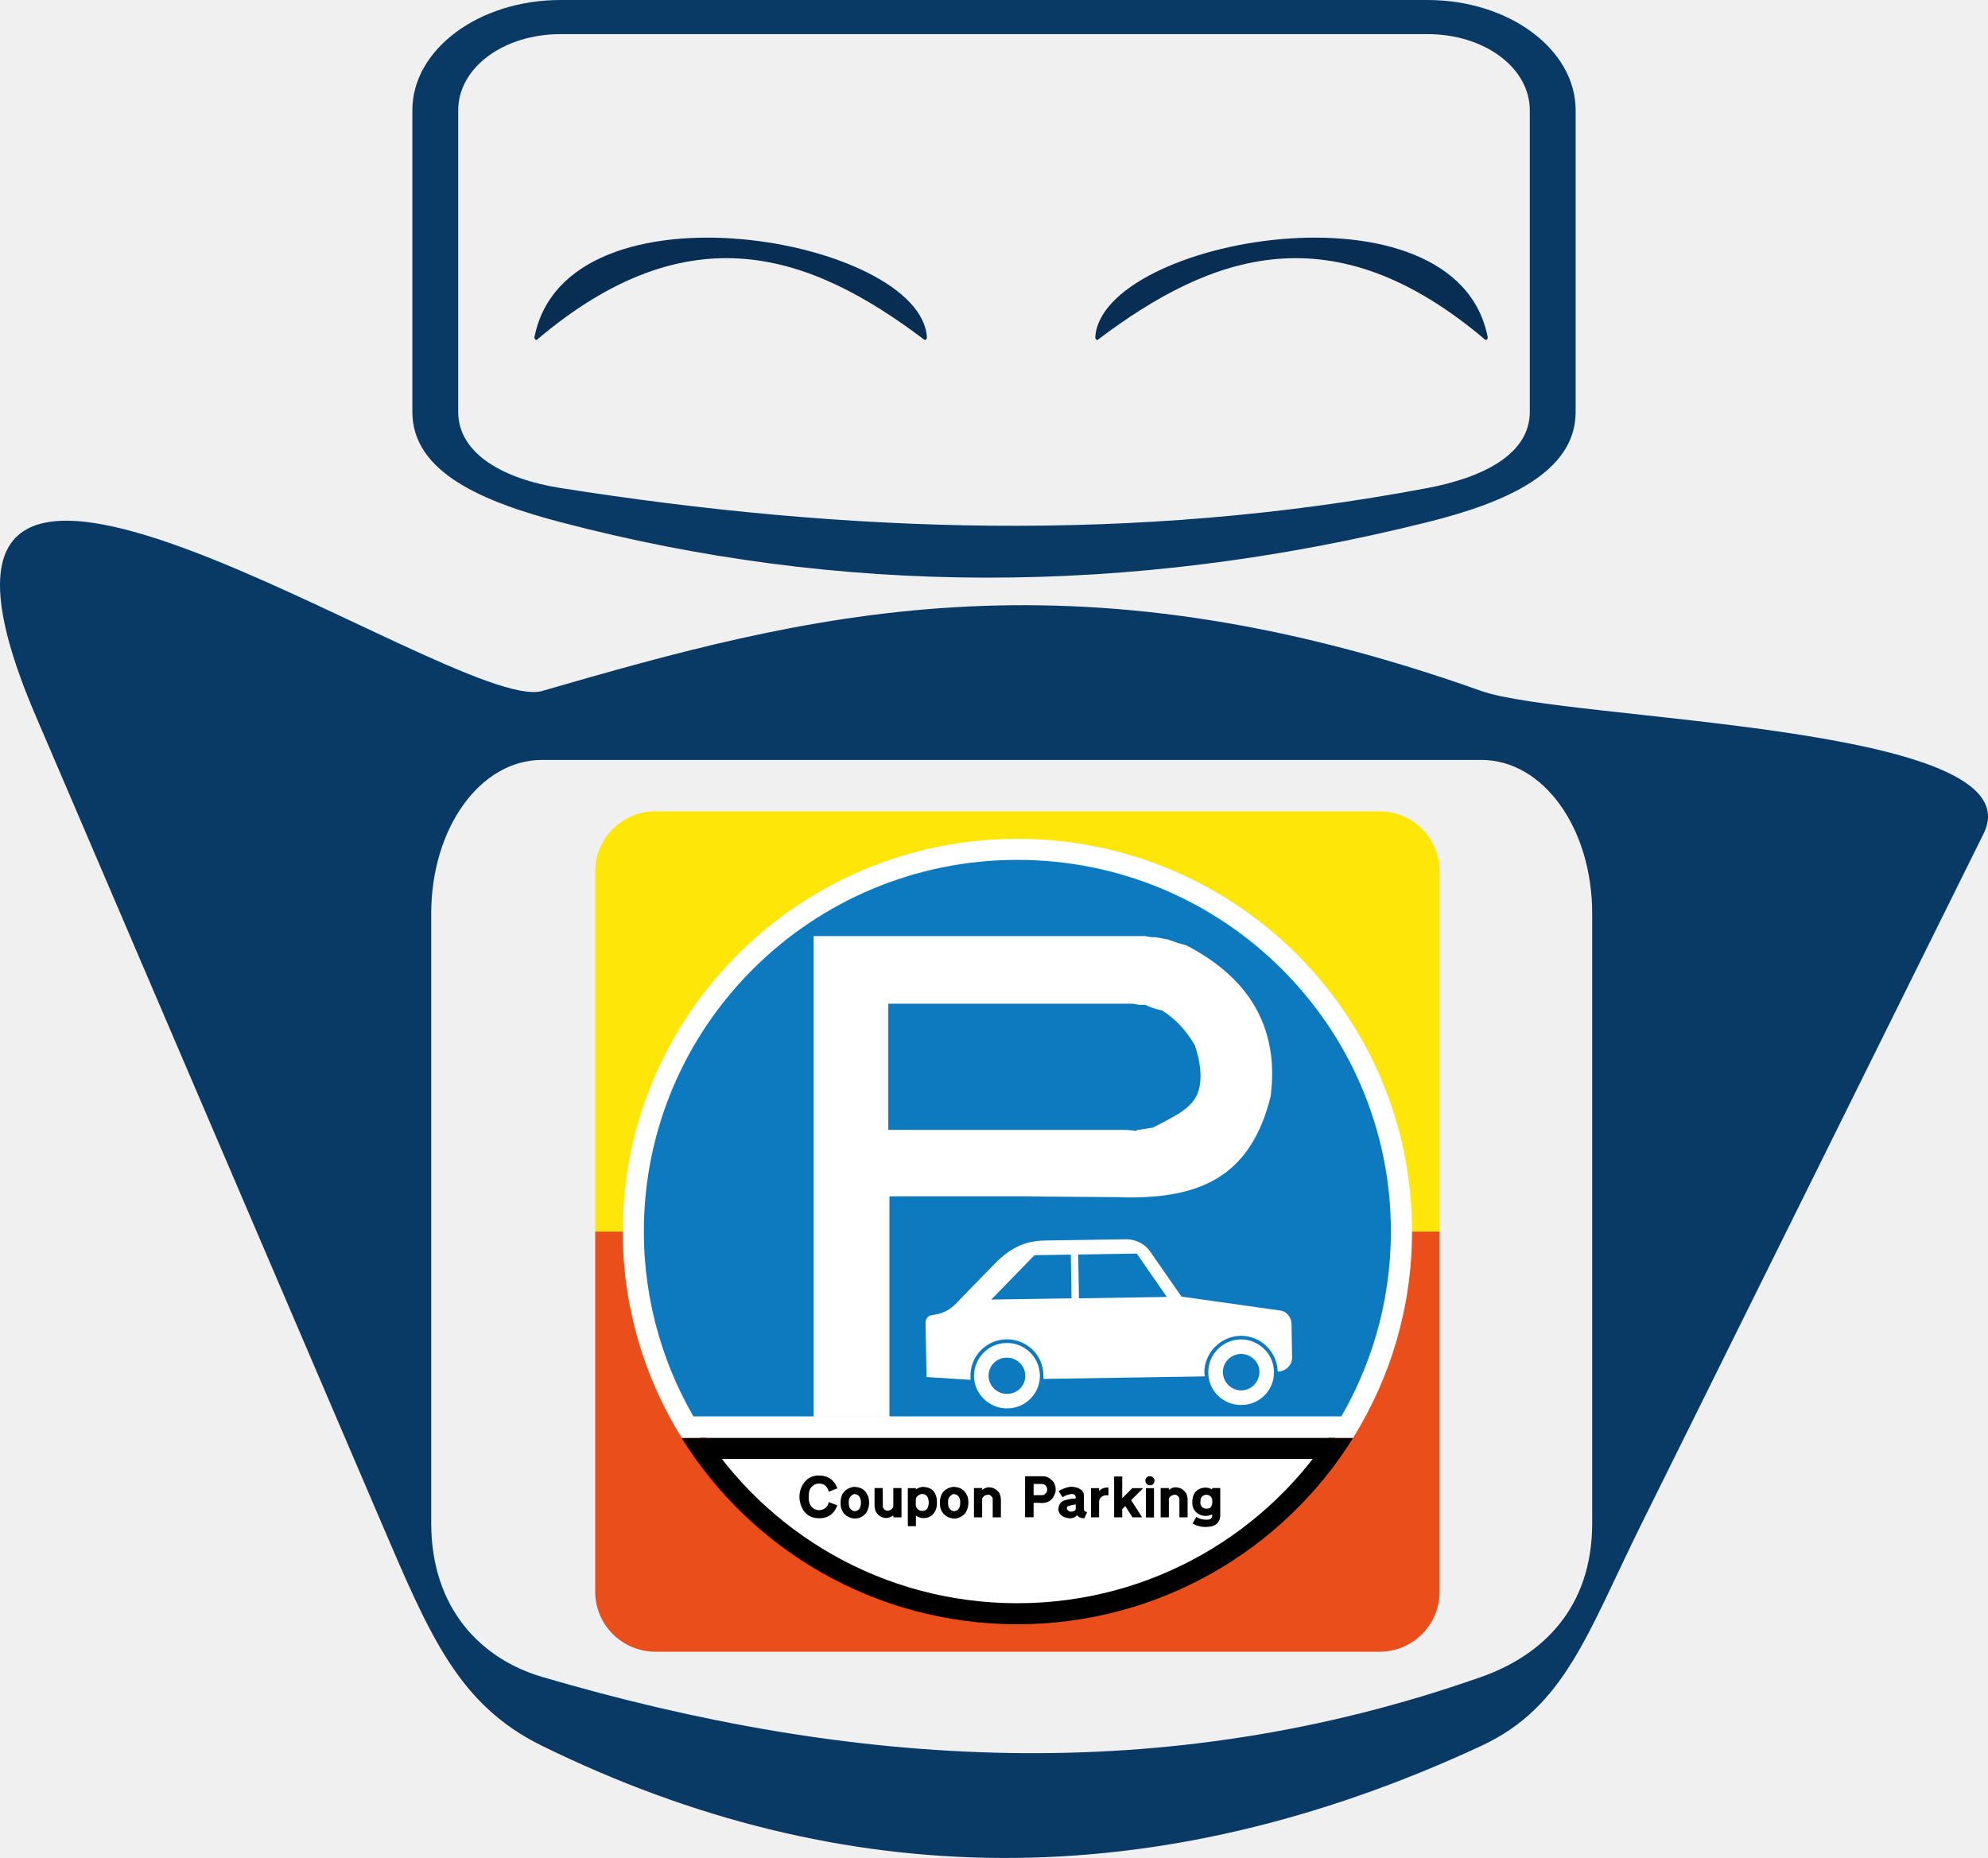
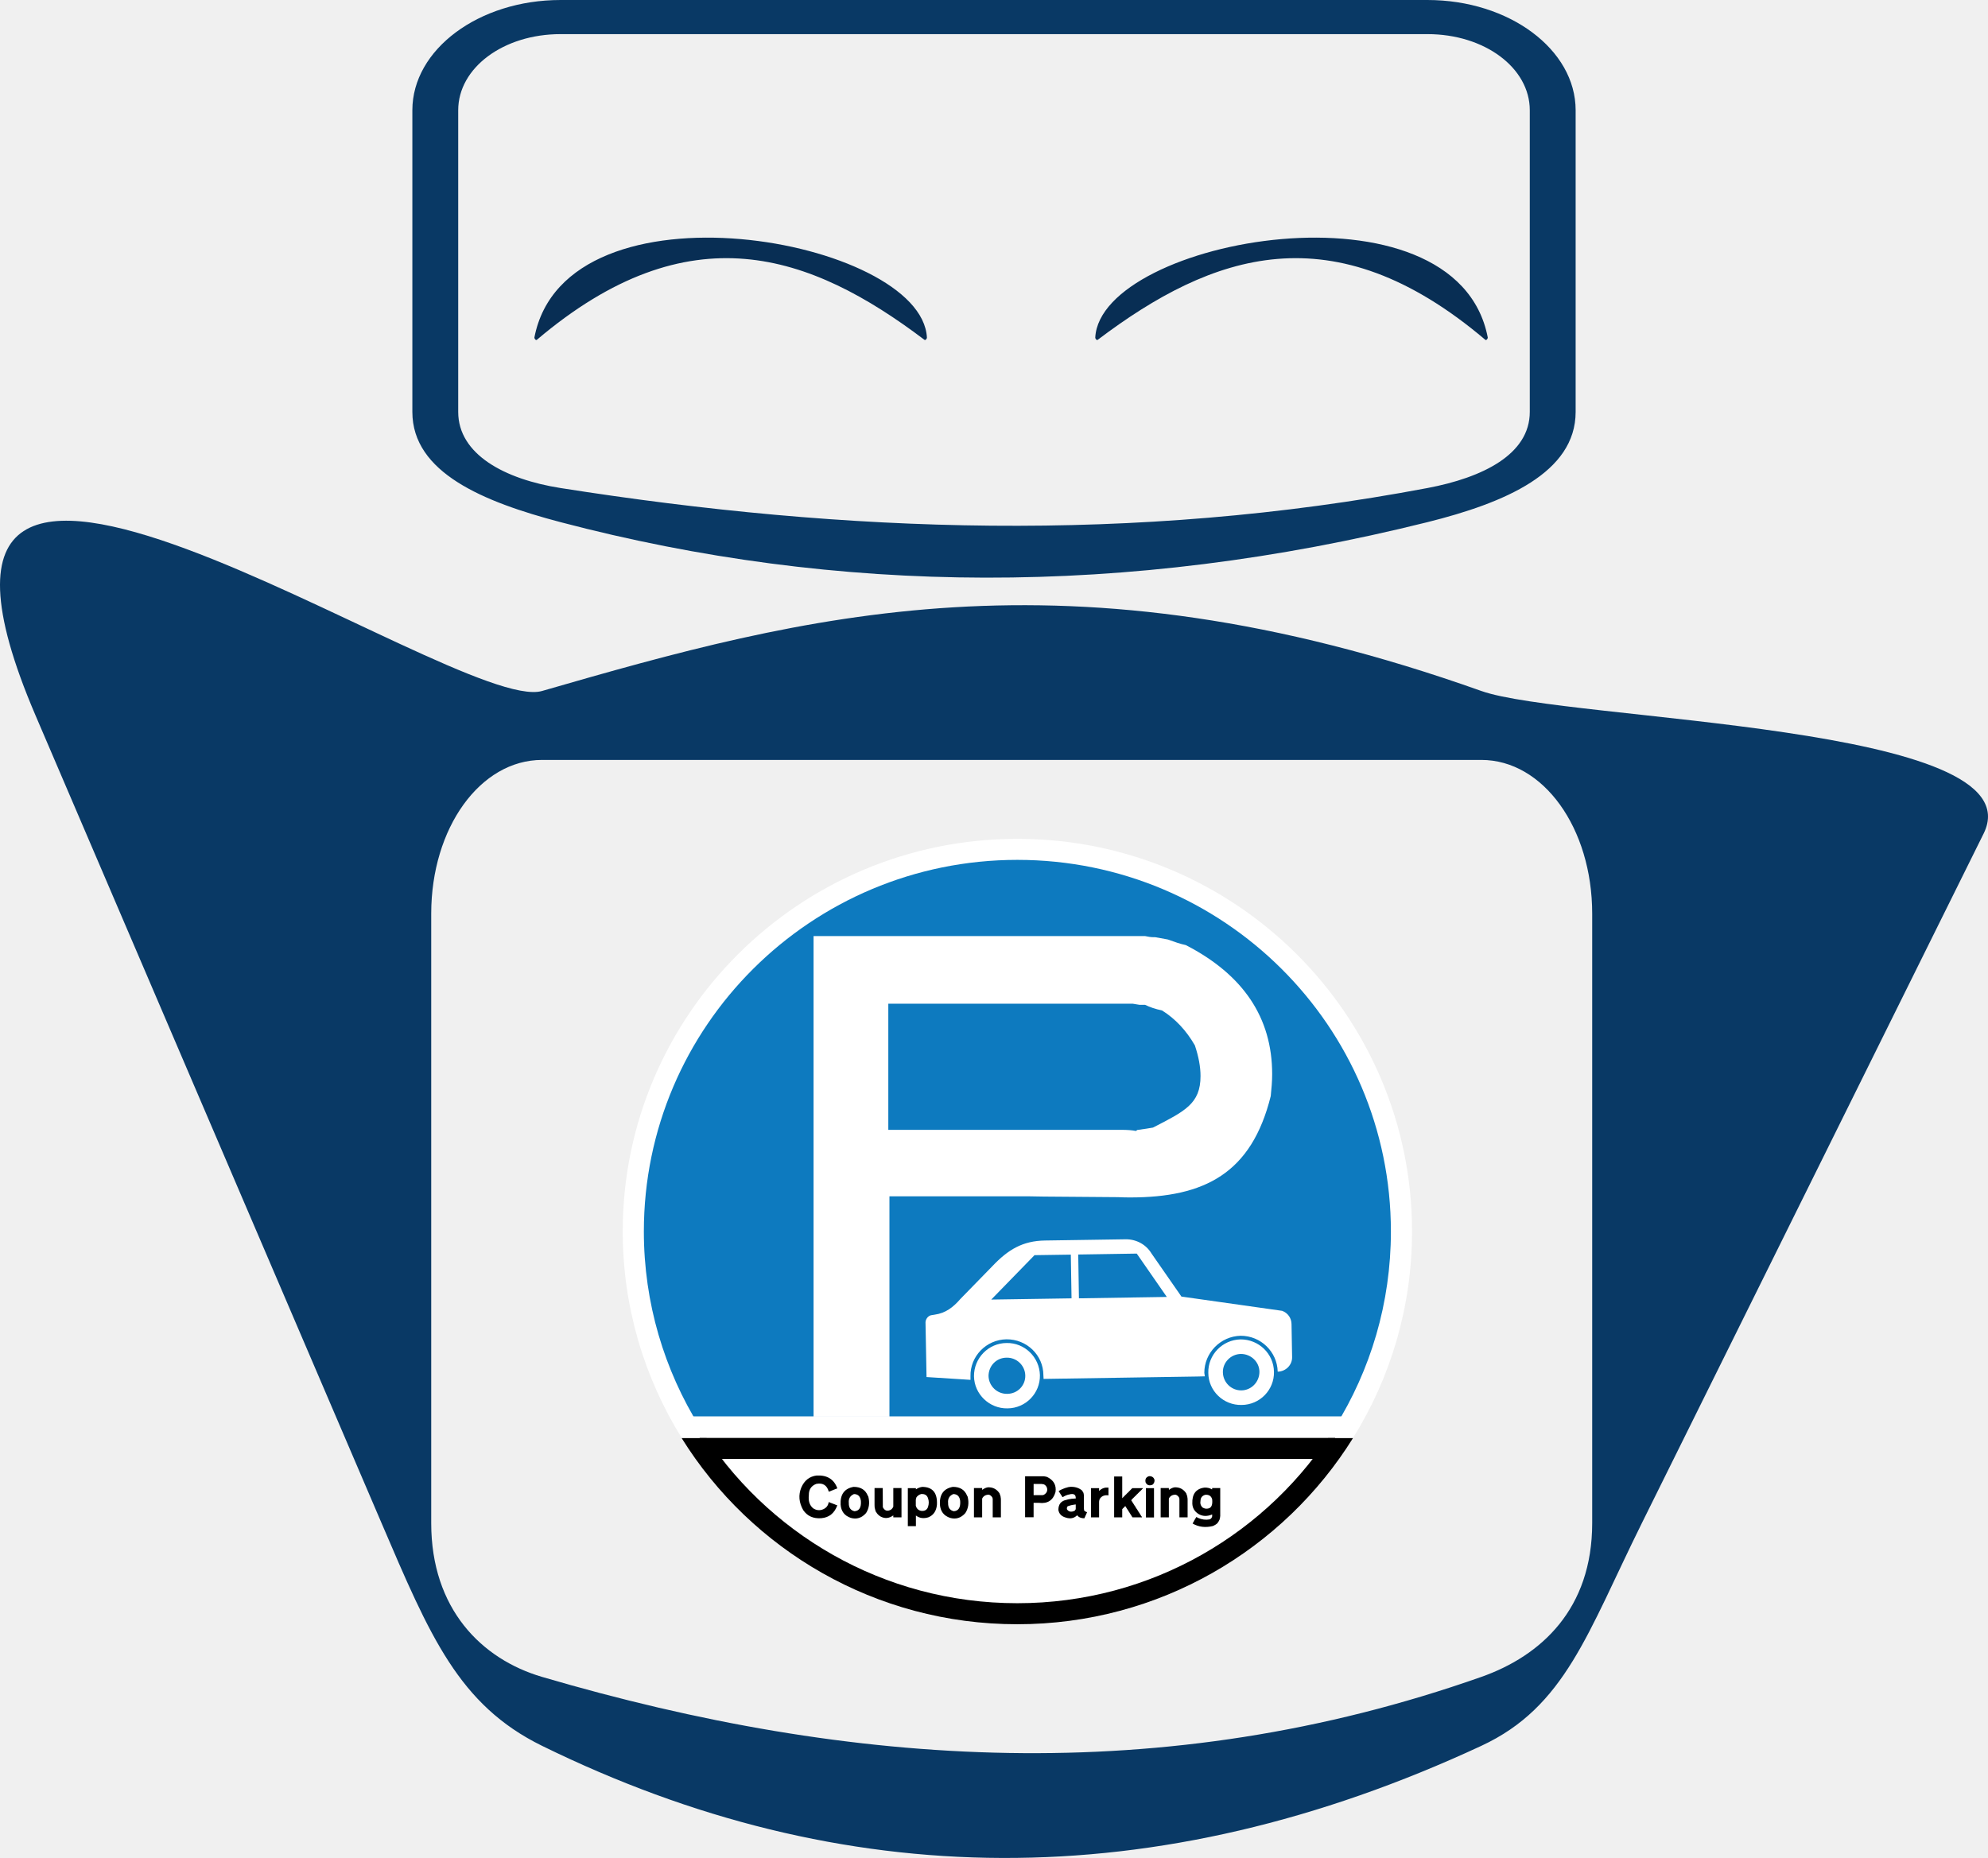
<svg xmlns="http://www.w3.org/2000/svg" xmlns:xlink="http://www.w3.org/1999/xlink" height="238.474pt" viewBox="0 -15 255.112 238.474" width="255.112pt" version="1.1" id="svg40">
  <defs id="defs44">
    <linearGradient id="a" gradientUnits="userSpaceOnUse" x1="0" x2="512" y1="256" y2="256">
      <stop offset="0" stop-color="#00f38d" id="stop1633" />
      <stop offset="1" stop-color="#009eff" id="stop1635" />
    </linearGradient>
    <linearGradient xlink:href="#a" id="linearGradient2486" gradientUnits="userSpaceOnUse" x1="0" y1="256" x2="512" y2="256" />
  </defs>
  <path id="path2091" d="M 69.561,73.689 C 58.442,76.898 -19.43,20.819 4.565,76.839 L 48.962,180.492 c 6.206,14.49 9.892,23.335 20.599,28.59 38.542,18.916 78.673,19.461 120.534,0 10.769,-5.006 13.6,-14.466 20.6,-28.59 l 43.855,-88.497 c 6.999,-14.124 -53.454,-14.393 -64.455,-18.306 -53.345,-18.977 -87.06,-9.663 -120.534,0 z m 0,8.849 H 190.095 c 7.935,0 14.225,8.728 14.225,19.741 v 78.213 c 0,11.013 -6.534,17.031 -14.225,19.742 -40.787,14.379 -80.85,11.658 -120.534,0 -7.763,-2.281 -14.225,-8.729 -14.225,-19.742 v -78.213 c 0,-11.013 6.29,-19.741 14.225,-19.741 z" style="color:#000000;font-style:normal;font-variant:normal;font-weight:normal;font-stretch:normal;font-size:medium;line-height:normal;font-family:sans-serif;font-variant-ligatures:normal;font-variant-position:normal;font-variant-caps:normal;font-variant-numeric:normal;font-variant-alternates:normal;font-feature-settings:normal;text-indent:0;text-align:start;text-decoration:none;text-decoration-line:none;text-decoration-style:solid;text-decoration-color:#000000;letter-spacing:normal;word-spacing:normal;text-transform:none;writing-mode:lr-tb;direction:ltr;text-orientation:mixed;dominant-baseline:auto;baseline-shift:baseline;text-anchor:start;white-space:normal;shape-padding:0;clip-rule:nonzero;display:inline;overflow:visible;visibility:visible;opacity:0.993;isolation:auto;mix-blend-mode:normal;color-interpolation:sRGB;color-interpolation-filters:linearRGB;solid-color:#000000;solid-opacity:1;vector-effect:none;fill:#083864;fill-opacity:1;fill-rule:nonzero;stroke:none;stroke-width:7.511;stroke-linecap:round;stroke-linejoin:miter;stroke-miterlimit:4;stroke-dasharray:none;stroke-dashoffset:0;stroke-opacity:1;paint-order:markers fill stroke;color-rendering:auto;image-rendering:auto;shape-rendering:auto;text-rendering:auto;enable-background:accumulate" />
  <g id="g2300" transform="matrix(0.07974171,0,0,0.07971753,401.2253,266.4574)">
    <path d="M 512,256 C 512,397.387 397.387,512 256,512 114.613,512 0,397.387 0,256 0,114.613 114.613,0 256,0 397.387,0 512,114.613 512,256 Z m 0,0" id="path2290" style="fill:url(#linearGradient2486)" />
    <g id="g2298" style="fill:#ffffff">
      <path d="M 115.152,384.832 V 126.512 c 0,-6.266 5.094,-11.359 11.359,-11.359 h 258.32 c 6.262,0 11.359,5.094 11.359,11.359 v 101.48 h 30 V 126.512 c 0,-22.809 -18.555,-41.359 -41.359,-41.359 H 126.512 c -22.809,0 -41.359,18.551 -41.359,41.359 v 258.32 c 0,22.805 18.551,41.359 41.359,41.359 h 195.055 v -30 H 126.512 c -6.266,0 -11.359,-5.098 -11.359,-11.359 z m 0,0" id="path2292" />
      <path d="m 275.441,151.051 h -94.078 v 207.422 h 30 v -71.988 h 64.078 c 37.34,0 67.719,-30.379 67.719,-67.719 0,-37.336 -30.379,-67.715 -67.719,-67.715 z m 0,105.434 h -64.078 v -75.434 h 64.078 c 20.797,0 37.719,16.918 37.719,37.719 0,20.797 -16.922,37.715 -37.719,37.715 z m 0,0" id="path2294" />
      <path d="m 426.848,366.621 c 0,-23.438 -20.109,-33.922 -34.793,-41.574 l -0.355,-0.184 c -12.676,-6.609 -15.59,-9.527 -15.59,-15.605 0,-3.914 4.207,-7.613 8.656,-7.613 4.406,0 8.129,3.391 8.129,7.406 h 30 c 0,-15.629 -9.82,-29.039 -23.723,-34.625 v -21.895 h -30 v 22.441 c -13.445,5.961 -23.062,19.258 -23.062,34.285 0,25.672 19.859,36.023 31.727,42.207 l 0.352,0.188 c 13.16,6.855 18.66,10.453 18.66,14.969 0,6.531 -5.645,12.262 -12.082,12.262 -6.254,0 -11.953,-5.918 -11.953,-12.414 h -30 c 0,17.703 11.398,33.277 27.02,39.512 v 20.871 h 30 v -20.895 c 15.625,-6.234 27.016,-21.73 27.016,-39.336 z m 0,0" id="path2296" />
    </g>
  </g>
  <g transform="matrix(0.104498,0,0,0.1044663,302.718,214.8293)" id="g2338">
    <path style="fill:#cad3db" d="m 425.222,442.576 c -4.799,0 -8.678,-3.879 -8.678,-8.678 V 147.525 c 0,-4.799 3.879,-8.678 8.678,-8.678 4.799,0 8.678,3.879 8.678,8.678 v 286.373 c 0,4.799 -3.879,8.678 -8.678,8.678 z" id="path2302" />
    <path style="fill:#25b99a" d="m 347.12,303.729 h -4.322 c -7.723,0 -14.518,-5.103 -16.67,-12.514 L 295.477,185.682 c -5.528,-12.635 -18.015,-20.801 -31.805,-20.801 H 100.805 c -13.789,0 -26.277,8.166 -31.805,20.801 L 38.35,291.215 c -2.152,7.411 -8.947,12.514 -16.67,12.514 h -4.322 c -9.589,0 -17.356,7.767 -17.356,17.356 v 95.458 c 0,9.589 7.767,17.356 17.356,17.356 H 347.12 c 9.589,0 17.356,-7.767 17.356,-17.356 v -95.458 c 0,-9.589 -7.766,-17.356 -17.356,-17.356" id="path2304" />
    <g id="g2310">
      <path style="fill:#485762" d="M 60.748,503.322 H 43.392 c -9.589,0 -17.356,-7.767 -17.356,-17.356 v -52.068 h 52.068 v 52.068 c -0.001,9.589 -7.767,17.356 -17.356,17.356" id="path2306" />
      <path style="fill:#485762" d="M 321.086,503.322 H 303.73 c -9.589,0 -17.356,-7.767 -17.356,-17.356 v -52.068 h 52.068 v 52.068 c 0,9.589 -7.766,17.356 -17.356,17.356" id="path2308" />
    </g>
    <g id="g2316">
      <path style="fill:#ffd06c" d="m 95.459,364.475 c 0,14.379 -11.655,26.034 -26.034,26.034 -14.379,0 -26.034,-11.655 -26.034,-26.034 0,-14.379 11.655,-26.034 26.034,-26.034 14.379,0 26.034,11.654 26.034,26.034" id="path2312" />
      <path style="fill:#ffd06c" d="m 321.086,364.475 c 0,14.379 -11.655,26.034 -26.034,26.034 -14.379,0 -26.034,-11.655 -26.034,-26.034 0,-14.379 11.655,-26.034 26.034,-26.034 14.38,0 26.034,11.654 26.034,26.034" id="path2314" />
    </g>
    <g id="g2322">
      <path style="fill:#485762" d="m 199.595,390.508 h -34.712 c -4.799,0 -8.678,-3.879 -8.678,-8.678 0,-4.799 3.879,-8.678 8.678,-8.678 h 34.712 c 4.799,0 8.678,3.879 8.678,8.678 0,4.799 -3.879,8.678 -8.678,8.678" id="path2318" />
      <path style="fill:#485762" d="m 216.951,355.797 h -69.424 c -4.799,0 -8.678,-3.879 -8.678,-8.678 0,-4.799 3.879,-8.678 8.678,-8.678 h 69.424 c 4.799,0 8.678,3.879 8.678,8.678 0,4.799 -3.879,8.678 -8.678,8.678" id="path2320" />
    </g>
    <path style="fill:#d0e8f9" d="M 266.033,286.373 H 98.445 c -5.814,0 -9.98,-5.606 -8.313,-11.169 l 20.827,-69.424 c 1.102,-3.671 4.478,-6.187 8.313,-6.187 h 125.935 c 3.836,0 7.211,2.517 8.313,6.187 l 20.827,69.424 c 1.666,5.563 -2.499,11.169 -8.314,11.169" id="path2324" />
    <polygon style="fill:#485762" points="477.286,503.322 477.286,468.61 373.151,468.61 373.151,503.322 " id="polygon2326" />
    <polygon style="fill:#95acb9" points="451.253,468.61 451.253,433.898 399.185,433.898 399.185,468.61 " id="polygon2328" />
    <polygon style="fill:#2080e0" points="503.32,147.525 503.32,0 355.795,0 355.795,147.525 " id="polygon2330" />
    <g id="g2336">
      <path style="fill:#ffffff" d="m 416.544,121.492 c -4.799,0 -8.678,-3.879 -8.678,-8.678 V 34.712 c 0,-4.799 3.879,-8.678 8.678,-8.678 4.799,0 8.678,3.879 8.678,8.678 v 78.102 c 0,4.798 -3.879,8.678 -8.678,8.678" id="path2332" />
      <path style="fill:#ffffff" d="m 425.222,78.102 h 8.678 c 9.572,0 17.356,-7.784 17.356,-17.356 0,-9.572 -7.784,-17.356 -17.356,-17.356 h -8.678 z m 8.678,17.356 h -17.356 c -4.799,0 -8.678,-3.879 -8.678,-8.678 V 34.712 c 0,-4.799 3.879,-8.678 8.678,-8.678 H 433.9 c 19.144,0 34.712,15.568 34.712,34.712 0,19.144 -15.568,34.712 -34.712,34.712 z" id="path2334" />
    </g>
  </g>
  <g transform="matrix(0.06550132,0,0,0.06548146,309.7169,279.6181)" id="g2382">
    <rect x="0" id="rect2340" height="511.973" width="511.973" style="fill:#fec986" y="0.003" />
    <rect x="0" id="rect2342" height="143.993" width="511.973" style="fill:#feb860" y="183.992" />
    <g id="g2360">
      <polygon id="polygon2344" points="447.816,359.824 463.979,359.824 463.979,344.151 415.981,344.151 415.981,359.824 432.143,359.824 432.143,511.98 447.816,511.98 " style="fill:#1d1d1b" />
      <polygon id="polygon2346" points="335.984,344.151 287.986,344.151 287.986,359.824 304.149,359.824 304.149,511.98 319.822,511.98 319.822,359.824 335.984,359.824 " style="fill:#1d1d1b" />
      <polygon id="polygon2348" points="215.99,344.151 167.992,344.151 167.992,359.824 184.155,359.824 184.155,511.98 199.828,511.98 199.828,359.824 215.99,359.824 " style="fill:#1d1d1b" />
      <polygon id="polygon2350" points="95.996,344.151 47.998,344.151 47.998,359.824 64.16,359.824 64.16,511.98 79.833,511.98 79.833,359.824 95.996,359.824 " style="fill:#1d1d1b" />
      <polygon id="polygon2352" points="95.996,152.16 79.833,152.16 79.833,0.003 64.16,0.003 64.16,152.16 47.998,152.16 47.998,167.833 95.996,167.833 " style="fill:#1d1d1b" />
      <polygon id="polygon2354" points="223.99,152.16 207.827,152.16 207.827,0.003 192.154,0.003 192.154,152.16 175.992,152.16 175.992,167.833 223.99,167.833 " style="fill:#1d1d1b" />
      <polygon id="polygon2356" points="343.984,152.16 327.822,152.16 327.822,0.003 312.149,0.003 312.149,152.16 295.986,152.16 295.986,167.833 343.984,167.833 " style="fill:#1d1d1b" />
      <polygon id="polygon2358" points="415.981,167.833 463.978,167.833 463.978,152.16 447.816,152.16 447.816,0.003 432.143,0.003 432.143,152.16 415.981,152.16 " style="fill:#1d1d1b" />
    </g>
    <g id="g2380">
      <rect x="0" id="rect2362" height="15.673" width="15.999" style="fill:#ffffff" y="248.158" />
      <rect id="rect2364" height="15.673" width="31.999" style="fill:#ffffff" y="248.158" x="47.998" />
      <rect id="rect2366" height="15.673" width="31.999" style="fill:#ffffff" y="248.158" x="111.999" />
      <rect id="rect2368" height="15.673" width="31.999" style="fill:#ffffff" y="248.158" x="175.997" />
      <rect id="rect2370" height="15.673" width="31.999" style="fill:#ffffff" y="248.158" x="239.984" />
      <rect id="rect2372" height="15.673" width="31.999" style="fill:#ffffff" y="248.158" x="303.982" />
      <rect id="rect2374" height="15.673" width="31.999" style="fill:#ffffff" y="248.158" x="367.98" />
      <rect id="rect2376" height="15.673" width="31.999" style="fill:#ffffff" y="248.158" x="431.978" />
      <rect id="rect2378" height="15.999" width="15.673" style="fill:#ffffff" transform="matrix(-0.0029,-1,1,-0.0029,249.461,760.6649)" y="247.964" x="496.125" />
    </g>
  </g>
  <g transform="matrix(0.08597731,0,0,0.08595123,366.3356,221.2954)" id="g2434">
    <rect x="0" id="rect2384" height="424" width="424" style="fill:#0088ff" y="0.25" />
    <rect id="rect2386" height="424" width="212" style="fill:#005ed3" y="0.25" x="212" />
    <path id="path2388" d="M 228.54,65.95 H 136.9 v 285.6 h 30 v -126.3 h 61.64 c 43.92,0 79.65,-35.73 79.65,-79.65 0,-43.92 -35.73,-79.65 -79.65,-79.65 z m 0,129.3 H 166.9 v -99.3 h 61.64 c 27.38,0 49.65,22.27 49.65,49.65 0,27.38 -22.27,49.65 -49.65,49.65 z" style="fill:#ffffff" />
    <path id="path2390" d="m 308.19,145.6 c 0,43.92 -35.73,79.65 -79.65,79.65 H 212 v -30 h 16.54 c 27.38,0 49.65,-22.27 49.65,-49.65 0,-27.38 -22.27,-49.65 -49.65,-49.65 H 212 v -30 h 16.54 c 43.92,0 79.65,35.73 79.65,79.65 z" style="fill:#d9d9db" />
    <path id="path2392" d="m 512,361.75 c 0,82.077 -66.249,148.963 -148.086,149.99 -0.638,0.01 -1.276,0.01 -1.914,0.01 -82.714,0 -150,-67.286 -150,-150 0,-82.714 67.286,-150 150,-150 0.638,0 1.276,0 1.914,0.01 C 445.751,212.787 512,279.673 512,361.75 Z" style="fill:#ff0435" />
    <path id="path2394" d="m 512,361.75 c 0,82.077 -66.249,148.963 -148.086,149.99 V 211.76 C 445.751,212.787 512,279.673 512,361.75 Z" style="fill:#c2001b" />
    <path id="path2396" d="m 404.189,390.833 c 0,18.1 -11.173,33.628 -26.99,40.066 v 25.804 h -29.9 V 434.088 H 331.9 v -29.9 h 29.043 c 1.027,0 2.013,-0.12 2.97,-0.339 5.93,-1.355 10.376,-6.678 10.376,-13.017 0,-6.339 -4.445,-11.661 -10.376,-13.007 -0.957,-0.219 -1.943,-0.339 -2.97,-0.339 -22.684,0 -41.133,-18.458 -41.133,-41.143 v -3.887 c 0,-17.9 11.492,-33.16 27.488,-38.801 v -26.332 h 29.9 v 24 h 14.9 v 29.9 h -31.156 c -6.199,0 -11.233,5.033 -11.233,11.233 v 3.887 c 0,6.199 5.033,11.242 11.233,11.242 0.997,0 1.993,0.03 2.97,0.109 22.467,1.528 40.277,20.285 40.277,43.139 z" style="fill:#ffb74f" />
    <g id="g2402">
      <polygon id="polygon2398" points="363.914,267.325 377.199,267.325 377.199,291.325 392.1,291.325 392.1,321.225 363.914,321.225 " style="fill:#ff9a00" />
      <path id="path2400" d="m 404.189,390.833 c 0,18.1 -11.173,33.628 -26.99,40.066 v 25.804 H 363.913 V 403.85 c 5.93,-1.355 10.376,-6.678 10.376,-13.017 0,-6.339 -4.445,-11.661 -10.376,-13.007 v -30.13 c 22.466,1.526 40.276,20.283 40.276,43.137 z" style="fill:#ff9a00" />
    </g>
    <g id="g2404" />
    <g id="g2406" />
    <g id="g2408" />
    <g id="g2410" />
    <g id="g2412" />
    <g id="g2414" />
    <g id="g2416" />
    <g id="g2418" />
    <g id="g2420" />
    <g id="g2422" />
    <g id="g2424" />
    <g id="g2426" />
    <g id="g2428" />
    <g id="g2430" />
    <g id="g2432" />
  </g>
  <g transform="matrix(0.07326568,0,0,0.07324346,353.7335,279.8289)" id="g2476">
    <path id="path2436" d="M 292.377,468.453 H 84.405 v -30 h 207.972 c 23.157,0 41.997,-18.84 41.997,-41.998 0,-23.157 -18.84,-41.997 -41.997,-41.997 H 189.632 c -44.248,0 -80.247,-35.998 -80.247,-80.246 0,-44.248 35.999,-80.247 80.247,-80.247 h 247.574 v 30 H 189.632 c -27.706,0 -50.247,22.541 -50.247,50.247 0,27.706 22.54,50.246 50.247,50.246 h 102.745 c 39.699,0 71.997,32.298 71.997,71.997 0,39.7 -32.298,71.998 -71.997,71.998 z" style="fill:#00dd7d" />
    <path id="path2438" d="m 99.41,452.085 c 0,27.4 -22.3,49.7 -49.71,49.7 -27.41,0 -49.7,-22.3 -49.7,-49.7 0,-27.41 22.29,-49.71 49.7,-49.71 27.41,0 49.71,22.3 49.71,49.71 z" style="fill:#ff1a4b" />
    <path id="path2440" d="m 99.41,452.085 c 0,27.4 -22.3,49.7 -49.71,49.7 v -99.41 c 27.41,0 49.71,22.3 49.71,49.71 z" style="fill:#d5243e" />
    <path id="path2442" d="m 437.21,10.215 c -41.24,0 -74.79,33.55 -74.79,74.79 0,16.74 10.5,41.97 32.11,77.12 15.12,24.58 30,44.72 30.62,45.57 l 12.06,16.28 12.05,-16.28 c 0.63,-0.85 15.51,-20.99 30.62,-45.57 21.61,-35.15 32.12,-60.38 32.12,-77.12 0,-41.24 -33.55,-74.79 -74.79,-74.79 z m 0,85.67 c -8.38,0 -15.17,-6.79 -15.17,-15.17 0,-8.38 6.79,-15.17 15.17,-15.17 8.37,0 15.16,6.79 15.16,15.17 0,8.38 -6.79,15.17 -15.16,15.17 z" style="fill:#ff1a4b" />
    <path id="path2444" d="m 512,85.005 c 0,16.74 -10.51,41.97 -32.12,77.12 -15.11,24.58 -29.99,44.72 -30.62,45.57 l -12.05,16.28 V 95.885 c 8.37,0 15.16,-6.79 15.16,-15.17 0,-8.38 -6.79,-15.17 -15.16,-15.17 v -55.33 c 41.24,0 74.79,33.55 74.79,74.79 z" style="fill:#d5243e" />
    <g id="g2446" />
    <g id="g2448" />
    <g id="g2450" />
    <g id="g2452" />
    <g id="g2454" />
    <g id="g2456" />
    <g id="g2458" />
    <g id="g2460" />
    <g id="g2462" />
    <g id="g2464" />
    <g id="g2466" />
    <g id="g2468" />
    <g id="g2470" />
    <g id="g2472" />
    <g id="g2474" />
  </g>
  <g transform="matrix(0.5194144,0,0,0.386608,-164.9313,267.9385)" id="g2484">
    <path id="path2478" d="m 456.015,-731.848 c -20.181,0 -36.605,16.424 -36.605,36.605 v 100.141 c 0,20.181 17.579,29.878 36.605,36.605 68.49,24.219 139.803,24.917 214.189,0 19.136,-6.41 36.605,-16.424 36.605,-36.605 V -695.243 c 0,-20.181 -16.424,-36.605 -36.605,-36.605 z m 0,11.33 h 214.189 c 14.101,0 25.277,11.175 25.277,25.275 v 100.141 c 0,14.101 -11.61,21.806 -25.277,25.277 -72.479,18.41 -143.671,14.927 -214.189,0 -13.795,-2.92 -25.277,-11.176 -25.277,-25.277 V -695.243 c 0,-14.101 11.177,-25.275 25.277,-25.275 z" style="color:#000000;font-style:normal;font-variant:normal;font-weight:normal;font-stretch:normal;font-size:medium;line-height:normal;font-family:sans-serif;font-variant-ligatures:normal;font-variant-position:normal;font-variant-caps:normal;font-variant-numeric:normal;font-variant-alternates:normal;font-feature-settings:normal;text-indent:0;text-align:start;text-decoration:none;text-decoration-line:none;text-decoration-style:solid;text-decoration-color:#000000;letter-spacing:normal;word-spacing:normal;text-transform:none;writing-mode:lr-tb;direction:ltr;text-orientation:mixed;dominant-baseline:auto;baseline-shift:baseline;text-anchor:start;white-space:normal;shape-padding:0;clip-rule:nonzero;display:inline;overflow:visible;visibility:visible;opacity:0.993;isolation:auto;mix-blend-mode:normal;color-interpolation:sRGB;color-interpolation-filters:linearRGB;solid-color:#000000;solid-opacity:1;vector-effect:none;fill:#083864;fill-opacity:1;fill-rule:nonzero;stroke:none;stroke-width:11.329;stroke-linecap:round;stroke-linejoin:miter;stroke-miterlimit:4;stroke-dasharray:none;stroke-dashoffset:0;stroke-opacity:1;paint-order:markers fill stroke;color-rendering:auto;image-rendering:auto;shape-rendering:auto;text-rendering:auto;enable-background:accumulate" />
    <path style="opacity:0.993;fill:#072d53;fill-opacity:1;stroke:none;stroke-width:10.252;stroke-linecap:round;stroke-linejoin:miter;stroke-miterlimit:4;stroke-dasharray:none;stroke-dashoffset:0;stroke-opacity:1;paint-order:markers fill stroke" d="m 588.73,-619.027 c 28.277,-28.716 58.134,-42.895 95.771,0 0.227,0.258 0.604,-0.332 0.604,-0.745 -7.769,-54.339 -95.716,-32.862 -96.979,0 0,0.413 0.363,0.989 0.604,0.745 z" id="path2480" />
    <path id="path2482" d="m 545.932,-619.027 c -28.277,-28.716 -58.134,-42.895 -95.771,0 -0.227,0.258 -0.604,-0.332 -0.604,-0.745 7.769,-54.339 95.716,-32.862 96.979,0 0,0.413 -0.363,0.989 -0.604,0.745 z" style="opacity:0.993;fill:#072d53;fill-opacity:1;stroke:none;stroke-width:10.252;stroke-linecap:round;stroke-linejoin:miter;stroke-miterlimit:4;stroke-dasharray:none;stroke-dashoffset:0;stroke-opacity:1;paint-order:markers fill stroke" />
  </g>
  <g id="g2073" transform="matrix(0.2730323,0,0,0.271694,76.37814,89.14011)">
    <g id="g1974">
-       <path id="path1970" d="M 0,368.617 V 198.499 h 396.859 v 170.118 c 0,15.66 -12.57,28.334 -28.137,28.381 H 28.369 C 12.707,396.998 0,384.301 0,368.617" style="clip-rule:evenodd;fill:#e94e1b;fill-rule:evenodd" />
-       <path id="path1972" d="M 0,198.499 V 28.367 C 0,12.707 12.707,0 28.369,0 h 340.354 c 15.566,0.045 28.137,12.742 28.137,28.367 v 170.132 z" style="clip-rule:evenodd;fill:#ffe609;fill-rule:evenodd" />
+       <path id="path1970" d="M 0,368.617 V 198.499 h 396.859 v 170.118 c 0,15.66 -12.57,28.334 -28.137,28.381 H 28.369 C 12.707,396.998 0,384.301 0,368.617" style="clip-rule:evenodd;fill:none;fill-rule:evenodd" />
+       <path id="path1972" d="M 0,198.499 V 28.367 C 0,12.707 12.707,0 28.369,0 h 340.354 c 15.566,0.045 28.137,12.742 28.137,28.367 v 170.132 z" style="clip-rule:evenodd;fill:none;fill-rule:evenodd" />
    </g>
    <path id="path1976" d="M 76.558,207.97" style="clip-rule:evenodd;fill:#0d7abf;fill-rule:evenodd" />
    <g id="g2032">
      <g id="g1982">
        <path id="path1978" d="m 198.423,12.982 c 102.383,0 185.494,83.098 185.494,185.48 0,35.738 -10.129,69.125 -27.668,97.448 l -0.057,0.086 H 40.671 C 23.132,267.674 12.942,234.202 12.942,198.462 12.943,96.08 96.054,12.982 198.423,12.982" style="fill:#ffffff" />
        <path id="path1980" d="m 356.219,295.997 c -32.704,52.814 -91.183,88.019 -157.828,88.019 -66.632,0 -125.045,-35.117 -157.75,-87.931 h 315.521 z" />
      </g>
      <g id="g1988">
        <path id="path1984" d="m 198.422,22.916 c 96.903,0 175.563,78.647 175.563,175.549 0,33.824 -9.586,65.426 -26.186,92.231 l -0.054,0.083 H 49.117 C 32.517,263.97 22.873,232.291 22.873,198.465 22.874,101.563 101.535,22.916 198.422,22.916" style="fill:#0d7abf" />
        <path id="path1986" d="m 347.771,290.779 c -30.953,49.985 -86.301,83.305 -149.377,83.305 -63.065,0 -118.351,-33.24 -149.304,-83.224 h 298.627 z" style="fill:#ffffff" />
      </g>
      <rect id="rect1990" height="9.931" width="310.678" y="285.817" x="42.896" style="fill:#ffffff" />
      <rect id="rect1992" height="9.931" width="298.682" y="295.997" x="49.089" />
      <path id="path1994" d="m 295.021,265.043 c 0.1,4.777 4.021,8.578 8.743,8.499 4.626,-0.062 8.421,-3.962 8.431,-8.763 -0.024,-4.673 -3.945,-8.472 -8.762,-8.452 -4.725,0.1 -8.53,4.042 -8.412,8.716 m -6.854,0.196 c 0.046,8.566 7.127,15.366 15.633,15.184 8.564,-0.025 15.396,-7.131 15.229,-15.592 -0.095,-8.607 -7.149,-15.424 -15.735,-15.379 -8.51,0.201 -15.332,7.278 -15.127,15.787 z" style="clip-rule:evenodd;fill:#ffffff;fill-rule:evenodd" />
      <path id="path1996" d="m 184.872,266.743 c 0.118,4.729 4.03,8.517 8.763,8.432 4.815,-0.001 8.623,-3.911 8.509,-8.659 -0.09,-4.713 -4.008,-8.533 -8.766,-8.429 -4.792,0.003 -8.476,3.839 -8.506,8.656 m -6.836,0.148 c 0.154,8.471 7.258,15.327 15.764,15.144 8.559,-0.059 15.382,-7.156 15.22,-15.658 -0.183,-8.506 -7.177,-15.385 -15.658,-15.22 -8.569,0.046 -15.406,7.173 -15.326,15.734 z" style="clip-rule:evenodd;fill:#ffffff;fill-rule:evenodd" />
      <path id="path1998" d="m 268.665,229.395 -14.122,-20.479 -27.51,0.436 0.328,20.698 41.304,-0.655 m -45.123,-19.987 -17.056,0.252 -20.334,20.978 37.734,-0.58 z m -36.864,5.452 c 7.405,-7.861 14.25,-11.965 24.771,-12.124 l 37.921,-0.575 c 4.914,-0.037 9.533,2.412 12.09,6.694 l 14.077,20.366 47.337,6.735 c 2.736,1.017 4.387,3.5 4.406,6.299 l 0.273,15.562 c 0.09,3.74 -2.988,6.812 -6.766,6.875 -0.238,-9.455 -8,-16.971 -17.419,-16.957 -9.453,0.218 -17.087,8.064 -17.076,17.503 0.05,0.472 0.123,1.067 0.245,1.664 l -3.559,0.086 -72.23,1.13 -0.092,-1.772 c -0.02,-9.454 -7.84,-17.053 -17.422,-16.938 -9.459,0.185 -17.062,8.027 -16.846,17.501 l 0.007,1.653 -20.663,-1.322 -0.479,-25.869 c 0.064,-1.509 1.159,-2.987 2.574,-3.323 l 1.774,-0.29 c 5.129,-0.735 8.631,-3.449 12.053,-7.418 z" style="clip-rule:evenodd;fill:#ffffff;fill-rule:evenodd" />
      <g id="g2002">
        <path id="path2000" d="M 102.637,58.916 H 258.43 c 0.798,0.179 1.529,0.312 2.195,0.399 0.666,0.09 1.308,0.134 1.93,0.134 h 0.666 l 5.854,1.062 c 1.686,0.623 3.216,1.155 4.592,1.599 1.375,0.444 2.683,0.798 3.926,1.063 27.057,14.019 40.586,34.334 40.586,60.947 0,1.686 -0.066,3.394 -0.199,5.123 -0.133,1.729 -0.289,3.482 -0.466,5.257 -9.048,36.55 -31.095,47.889 -66.137,47.889 -1.862,0 -3.748,-0.043 -5.655,-0.133 -1.908,-0.088 -40.109,-0.221 -42.15,-0.399 h -65.271 l -10e-4,104.11 h -35.663 z m 35.131,91.538 h 109.618 c 2.748,0 5.011,0.177 6.787,0.531 0.352,-0.354 0.665,-0.531 0.931,-0.531 h 0.133 l 3.726,-0.533 3.195,-0.532 c 14.903,-7.719 22.354,-11.205 22.354,-24.337 0,-4.345 -0.888,-9.181 -2.661,-14.504 -4.081,-7.097 -9.227,-12.596 -15.437,-16.501 -3.017,-0.62 -5.677,-1.508 -7.983,-2.662 h -2.662 l -3.193,-0.531 H 137.768 Z" style="fill:#ffffff" />
      </g>
      <g id="g2030">
        <path id="path2004" d="m 113.798,319.78 -0.203,0.151 -0.861,0.305 -0.203,0.102 -0.203,0.051 c -0.245,0.143 -0.464,0.244 -0.659,0.304 l -0.253,0.05 -0.101,0.102 h -0.152 l -0.102,0.102 h -0.152 l -0.101,0.102 h -0.152 l -0.102,0.102 -0.202,0.051 -0.558,0.203 c -0.845,-3.066 -2.804,-4.299 -5.878,-3.699 -2.381,0.92 -3.547,2.693 -3.496,5.32 -0.312,2.728 0.346,4.788 1.976,6.182 1.343,0.912 2.745,1.148 4.206,0.709 1.841,-0.6 2.889,-1.799 3.142,-3.598 0.321,0.06 0.591,0.16 0.811,0.305 0.347,0.093 0.634,0.193 0.862,0.304 l 0.203,0.101 0.304,0.102 0.152,0.051 0.354,0.152 0.203,0.051 0.151,0.102 c 0.169,0.042 0.305,0.093 0.406,0.152 l 0.608,0.202 c -1.351,3.749 -3.868,5.776 -7.55,6.081 -3.725,0.27 -6.545,-0.997 -8.462,-3.801 -2.044,-3.605 -2.348,-7.17 -0.912,-10.691 1.452,-3.354 3.851,-5.244 7.195,-5.676 4.924,-0.257 8.166,1.753 9.729,6.026 z" />
        <path id="path2006" d="m 128.122,323.276 c 0.118,0.151 0.202,0.304 0.253,0.456 0.727,2.939 0.372,5.523 -1.064,7.752 -2.018,2.323 -4.417,3.084 -7.195,2.281 -2.922,-0.996 -4.51,-3.074 -4.764,-6.232 -0.253,-4.831 1.773,-7.635 6.081,-8.412 3.328,-0.025 5.557,1.36 6.689,4.155 z m -8.918,3.496 c -0.051,2.171 0.844,3.454 2.686,3.851 2.212,-0.151 3.209,-1.773 2.989,-4.863 -0.262,-2.137 -1.343,-3.219 -3.243,-3.243 -1.841,0.794 -2.652,2.212 -2.432,4.255 z" />
        <path id="path2008" d="m 131.501,319.679 h 0.253 0.203 0.253 0.203 0.253 0.659 0.203 0.861 0.406 0.354 l 0.051,9.07 c 0.887,1.706 2.17,2.077 3.851,1.114 0.507,-0.405 0.861,-0.878 1.064,-1.418 v -0.152 -1.014 -0.354 -0.354 -0.203 -0.254 -0.658 -0.203 -0.861 -0.151 -0.608 -0.203 -0.202 -0.151 -0.912 -0.659 -0.202 -0.861 -0.152 -0.608 h 1.013 0.253 0.152 0.202 0.203 0.202 0.203 0.861 0.152 0.608 v 13.833 h -1.013 -0.253 -0.152 -0.202 -0.203 -0.202 -0.203 -0.861 -0.152 -0.608 V 332.6 c -2.01,1.453 -4.021,1.621 -6.03,0.507 -0.912,-0.583 -1.588,-1.274 -2.026,-2.077 l -0.102,-0.051 -0.051,-0.152 -0.051,-0.152 c -0.076,-0.168 -0.126,-0.304 -0.152,-0.404 l -0.05,-0.152 c -0.161,-0.523 -0.262,-0.945 -0.304,-1.268 l -0.051,-1.114 v -0.354 -0.305 -0.861 -0.151 -0.608 -0.658 -0.203 -0.861 -0.152 -0.607 -0.558 -0.253 -0.659 -0.202 -0.861 -0.152 -0.608 h 0.203 z" />
        <path id="path2010" d="m 160.621,327.584 c -0.279,2.964 -1.63,4.939 -4.054,5.928 -2.222,0.693 -4.164,0.406 -5.827,-0.861 v 5.017 h -0.861 -0.203 -0.253 -0.659 -0.202 -0.862 -0.152 -0.608 v -0.405 -0.406 -0.404 -0.406 -0.354 -0.406 -0.354 -0.151 -0.254 -0.152 -0.203 -0.151 -1.013 -0.203 -0.912 -0.305 -0.354 -1.014 -0.406 -0.404 -0.406 -0.405 -1.013 -0.152 -0.152 -1.57 -0.355 -0.304 -0.354 -0.305 -0.253 -0.304 -0.203 -0.912 -0.557 -0.203 -0.203 -0.202 -0.202 -0.861 -0.152 -0.608 h 0.862 0.203 0.253 0.659 0.203 0.861 0.406 0.354 v 0.558 c 0.979,-0.65 1.976,-1.039 2.989,-1.166 4.889,0.037 7.186,2.857 6.891,8.457 z m -9.729,-3.345 v 0.151 l -0.101,0.406 -0.102,0.354 v 2.888 c 0.414,1.436 1.309,2.247 2.686,2.433 1.554,0.11 2.567,-0.498 3.04,-1.824 0.473,-1.427 0.49,-2.778 0.051,-4.054 -0.448,-1.537 -1.545,-2.229 -3.293,-2.077 -1.031,0.313 -1.791,0.887 -2.281,1.723 z" />
        <path id="path2012" d="m 174.793,323.276 c 0.118,0.151 0.202,0.304 0.253,0.456 0.727,2.939 0.372,5.523 -1.064,7.752 -2.018,2.323 -4.417,3.084 -7.195,2.281 -2.922,-0.996 -4.51,-3.074 -4.764,-6.232 -0.253,-4.831 1.773,-7.635 6.081,-8.412 3.328,-0.025 5.557,1.36 6.689,4.155 z m -8.918,3.496 c -0.051,2.171 0.844,3.454 2.686,3.851 2.212,-0.151 3.209,-1.773 2.989,-4.863 -0.262,-2.137 -1.343,-3.219 -3.243,-3.243 -1.841,0.794 -2.652,2.212 -2.432,4.255 z" />
        <path id="path2014" d="m 190.029,322.162 0.051,0.151 0.05,0.152 0.051,0.151 c 0.084,0.145 0.135,0.279 0.152,0.406 l 0.203,0.607 v 0.152 c 0.118,0.607 0.168,1.098 0.152,1.469 v 8.26 h -1.014 -0.253 -0.152 -0.202 -0.203 -0.203 -0.203 -0.861 -0.152 -0.607 v -0.152 -0.253 -0.151 -0.203 -0.151 -1.014 -0.709 -0.557 -0.254 -0.152 -0.203 -0.151 -1.013 -0.203 -0.558 -0.507 -0.912 -0.152 -0.151 -0.202 -0.912 -0.203 c -0.085,-0.211 -0.136,-0.396 -0.152,-0.558 -0.405,-0.71 -0.946,-1.165 -1.621,-1.368 -1.402,-0.033 -2.433,0.507 -3.091,1.621 l -0.101,0.355 v 8.715 h -1.014 -0.253 -0.152 -0.203 -0.203 -0.203 -0.202 -0.861 -0.152 -0.608 v -0.152 -0.253 -0.151 -0.203 -0.153 -1.014 -0.354 -0.203 -0.254 -0.203 -0.252 -0.659 -0.203 -0.861 -0.151 -0.608 -0.354 -0.355 -0.304 -0.354 -0.305 -0.354 -0.305 -0.861 -0.305 -0.253 -0.304 -0.203 -0.912 -0.557 -0.203 -0.203 -0.202 -0.202 -0.861 -0.152 -0.608 h 1.013 0.253 0.152 0.203 0.202 0.203 0.203 0.861 0.152 0.608 c -0.018,0.347 0,0.634 0.051,0.861 0.844,-0.667 1.739,-1.072 2.686,-1.216 2.312,-0.078 4.12,0.867 5.42,2.836 z" />
        <path id="path2016" d="m 202.462,314.105 h 0.406 0.151 0.152 1.57 0.354 0.305 0.354 0.304 0.254 0.304 0.202 0.912 0.558 0.203 0.202 0.203 0.203 0.861 0.151 0.608 0.152 l 0.101,0.051 h 0.152 l 0.354,0.051 0.152,0.05 0.709,0.152 c 3.167,1.521 4.502,3.919 4.003,7.195 -1.132,3.876 -3.716,5.565 -7.753,5.067 h -0.202 -0.558 -0.253 -0.152 -0.202 -0.152 -1.014 v 6.789 h -0.658 -0.203 -0.912 -0.202 -0.203 -0.202 -0.861 -0.152 -0.608 v -0.152 -0.202 -0.151 -0.203 -0.912 -0.405 -0.405 -0.152 -1.014 -0.202 -0.253 -0.203 -0.254 -0.658 -0.203 -0.861 -0.152 -0.607 -0.203 -0.253 -0.659 -0.202 -0.861 -0.152 -0.608 -0.354 -0.406 -0.405 -0.405 -0.152 -0.152 -1.57 -0.354 -0.304 -0.355 -0.304 -0.253 -0.305 -0.202 -0.912 -0.558 -0.203 -0.202 -0.202 -0.203 -0.861 -0.152 -0.607 h 0.407 z m 3.598,8.918 h 0.203 0.202 0.203 0.558 0.557 0.912 0.152 0.152 0.202 0.912 0.203 c 0.211,-0.084 0.396,-0.135 0.558,-0.152 1.41,-0.836 1.883,-1.984 1.418,-3.445 -0.312,-0.727 -0.802,-1.233 -1.469,-1.521 h -0.152 c -0.523,-0.151 -0.996,-0.202 -1.419,-0.151 h -0.253 -0.203 -0.253 -0.659 -0.202 -0.862 -0.151 -0.608 v 5.269 z" />
        <path id="path2018" d="m 228.846,320.844 0.051,0.102 c 0.135,0.17 0.236,0.338 0.304,0.507 0.178,0.263 0.296,0.499 0.355,0.71 v 0.202 c 0.101,0.329 0.151,0.616 0.151,0.861 v 4.966 c -0.034,0.836 0,1.529 0.102,2.078 0.413,0.43 0.887,0.701 1.419,0.811 l -0.102,0.152 -0.102,0.252 -0.102,0.203 -0.051,0.152 -0.05,0.152 -0.102,0.151 -0.203,0.507 -0.101,0.152 -0.051,0.152 -0.051,0.151 -0.051,0.102 -0.354,0.76 c -1.504,0.009 -2.636,-0.464 -3.396,-1.419 -1.443,1.436 -3.234,1.791 -5.371,1.064 -1.968,-0.541 -3.116,-1.74 -3.445,-3.598 0.017,-2.728 1.301,-4.315 3.851,-4.764 0.136,-0.084 0.271,-0.135 0.405,-0.151 h 0.152 c 0.051,-0.034 0.102,-0.051 0.152,-0.051 l 0.152,-0.051 0.912,-0.151 0.404,-0.051 0.152,-0.051 0.861,-0.051 c 0.456,-0.067 0.828,-0.084 1.115,-0.051 0.127,-1.883 -0.904,-2.525 -3.091,-1.926 l -0.152,0.051 -0.405,0.051 -0.354,0.152 -0.152,0.051 -0.507,0.152 c -0.262,0.177 -0.498,0.295 -0.709,0.354 -0.287,0.221 -0.574,0.372 -0.861,0.457 l -0.355,-0.659 -0.101,-0.051 -0.051,-0.151 -0.102,-0.102 -0.051,-0.152 c -0.22,-0.254 -0.372,-0.49 -0.456,-0.709 -0.135,-0.127 -0.22,-0.262 -0.253,-0.406 -0.22,-0.211 -0.354,-0.43 -0.405,-0.658 l 0.102,-0.051 0.151,-0.102 0.102,-0.051 c 0.228,-0.152 0.431,-0.27 0.608,-0.354 0.135,-0.093 0.27,-0.144 0.404,-0.151 l 0.102,-0.102 c 0.312,-0.144 0.583,-0.245 0.811,-0.305 l 0.102,-0.102 h 0.152 c 0.16,-0.101 0.295,-0.168 0.405,-0.202 h 0.152 c 0.228,-0.118 0.447,-0.186 0.658,-0.202 0.465,-0.195 0.903,-0.296 1.317,-0.305 l 0.152,-0.051 c 2.318,-0.149 4.244,0.426 5.781,1.726 z m -3.345,6.638 h -0.151 c -0.203,0.059 -0.372,0.093 -0.507,0.102 h -0.152 c -0.051,0.033 -0.102,0.051 -0.151,0.051 l -0.203,0.05 h -0.151 l -0.203,0.051 -0.305,0.051 c -0.05,0.034 -0.101,0.051 -0.151,0.051 l -0.202,0.051 -0.152,0.05 c -0.474,0.119 -0.845,0.237 -1.115,0.355 -0.354,0.473 -0.456,0.963 -0.304,1.469 0.845,1.184 2.061,1.386 3.648,0.608 l 0.405,-0.608 0.051,-0.202 v -0.202 -0.152 -0.254 -0.152 -0.202 -0.151 -1.014 h -0.152 z" />
        <path id="path2020" d="m 240.079,319.477 h 0.152 1.013 v 3.648 c -1.95,-0.254 -3.353,0.371 -4.206,1.874 v 0.152 c -0.151,0.397 -0.219,0.785 -0.202,1.165 v 7.195 h -0.861 -0.202 -0.254 -0.658 -0.203 -0.861 -0.152 -0.607 v -0.152 -0.253 -0.151 -0.203 -0.152 -1.014 -0.354 -1.014 -0.406 -0.404 -0.406 -0.405 -1.013 -0.152 -0.152 -1.57 -0.355 -0.304 -0.354 -0.305 -0.253 -0.304 -0.203 -0.912 -0.557 -0.203 -0.203 -0.202 -0.202 -0.861 -0.152 -0.608 h 0.861 0.202 0.253 0.659 0.203 0.861 0.151 0.608 v 1.317 c 0.896,-0.903 1.908,-1.428 3.04,-1.57 h 0.203 z" />
        <path id="path2022" d="m 244.775,314.207 h 0.203 0.253 0.658 0.203 0.861 0.405 0.354 v 10.285 l 0.203,-0.202 0.203,-0.203 0.151,-0.202 0.102,-0.102 0.102,-0.051 c 0.126,-0.169 0.245,-0.305 0.354,-0.405 l 0.102,-0.051 c 0.169,-0.236 0.354,-0.423 0.557,-0.558 l 0.152,-0.152 c 0.169,-0.236 0.355,-0.422 0.558,-0.557 0.109,-0.16 0.228,-0.279 0.354,-0.355 0.109,-0.16 0.229,-0.277 0.355,-0.354 l 0.05,-0.102 0.102,-0.051 c 0.127,-0.169 0.245,-0.305 0.354,-0.406 l 0.152,-0.101 c 0.033,-0.06 0.067,-0.093 0.102,-0.102 l 0.051,-0.101 0.101,-0.102 0.102,-0.051 0.051,-0.102 0.102,-0.051 c 0.126,-0.169 0.245,-0.304 0.354,-0.405 h 0.304 0.659 0.202 0.912 0.558 0.203 0.202 0.203 0.202 0.861 0.406 0.354 l -0.203,0.304 -0.253,0.203 -0.203,0.254 -0.658,0.658 -0.102,0.051 c -0.169,0.228 -0.338,0.396 -0.507,0.506 -0.169,0.229 -0.338,0.397 -0.507,0.508 l -0.051,0.101 -0.102,0.102 -0.101,0.102 -0.102,0.05 c -0.034,0.06 -0.067,0.094 -0.102,0.102 l -0.558,0.608 -0.506,0.456 -0.152,0.203 -0.152,0.102 -0.102,0.151 -0.151,0.102 c -0.11,0.16 -0.229,0.278 -0.354,0.354 -0.237,0.33 -0.474,0.582 -0.71,0.76 l 0.051,0.152 0.102,0.051 0.202,0.354 0.051,0.102 c 0.118,0.151 0.203,0.287 0.254,0.405 0.253,0.338 0.438,0.625 0.557,0.861 l 0.203,0.305 0.152,0.303 0.202,0.203 0.051,0.102 0.405,0.709 c 0.076,0.085 0.127,0.17 0.152,0.254 0.178,0.203 0.312,0.389 0.405,0.557 l 0.151,0.254 0.102,0.152 0.051,0.102 c 0.118,0.16 0.203,0.295 0.254,0.404 0.126,0.152 0.211,0.305 0.253,0.457 l 0.152,0.151 0.101,0.152 0.102,0.202 0.102,0.102 0.051,0.152 0.203,0.354 0.101,0.051 0.051,0.151 0.203,0.355 c 0.22,0.236 0.371,0.473 0.456,0.709 h -0.305 -1.57 -0.709 -0.152 -0.254 -0.151 -0.203 -0.151 -1.014 l -0.507,-0.76 -0.102,-0.254 c -0.245,-0.27 -0.414,-0.523 -0.507,-0.76 l -0.202,-0.254 -0.102,-0.252 -0.202,-0.254 -0.102,-0.203 c -0.17,-0.211 -0.287,-0.414 -0.355,-0.607 l -0.151,-0.203 -0.304,-0.405 -0.102,-0.151 -0.051,-0.152 -0.102,-0.152 -0.102,-0.102 c -0.16,-0.329 -0.329,-0.6 -0.507,-0.811 l -0.253,0.254 c -0.118,0.16 -0.22,0.278 -0.305,0.354 l -0.151,0.152 -0.102,0.102 -0.101,0.051 c -0.161,0.229 -0.33,0.414 -0.508,0.558 v 3.851 h -0.861 -0.202 -0.253 -0.659 -0.202 -0.862 -0.151 -0.608 v -0.405 -1.013 -0.406 -0.152 -0.202 -0.912 -0.151 -1.014 -0.406 -0.202 -0.912 -0.151 -0.152 -1.57 -0.355 -0.152 -0.202 -0.912 -0.71 -0.151 -0.253 -0.152 -0.203 -0.152 -1.013 -0.862 -0.151 -0.608 -0.658 -0.203 -0.861 -0.152 -0.613 -0.558 -0.253 -0.658 -0.203 -0.861 -0.152 -0.607 h 0.864 z" />
        <path id="path2024" d="m 262.899,315.879 c 0.025,0.954 -0.295,1.697 -0.963,2.229 -1.528,0.609 -2.609,0.237 -3.242,-1.114 -0.338,-1.521 0.202,-2.499 1.621,-2.938 1.394,-0.027 2.255,0.581 2.584,1.823 z m -3.192,3.85 h 0.203 0.253 0.659 0.202 0.861 0.406 0.354 v 13.833 h -0.71 -0.557 -0.254 -0.152 -0.202 -0.152 -1.013 -0.152 -0.608 v -0.152 -0.253 -0.151 -0.203 -0.152 -1.014 -0.354 -0.202 -0.254 -0.203 -0.253 -0.659 -0.202 -0.861 -0.151 -0.608 -0.354 -0.355 -0.304 -0.354 -0.305 -0.354 -0.305 -0.861 -0.305 -0.253 -0.304 -0.203 -0.912 -0.557 -0.203 -0.203 -0.202 -0.202 -0.861 -0.152 -0.608 h 0.862 z" />
        <path id="path2026" d="m 277.781,322.162 0.051,0.151 0.05,0.152 0.051,0.151 c 0.085,0.145 0.136,0.279 0.152,0.406 l 0.203,0.607 v 0.152 c 0.118,0.607 0.168,1.098 0.151,1.469 v 8.26 h -1.013 -0.254 -0.152 -0.202 -0.202 -0.203 -0.203 -0.861 -0.152 -0.607 v -0.152 -0.253 -0.151 -0.203 -0.151 -1.014 -0.709 -0.557 -0.254 -0.152 -0.203 -0.151 -1.013 -0.203 -0.558 -0.507 -0.912 -0.152 -0.151 -0.202 -0.912 -0.203 c -0.084,-0.211 -0.135,-0.396 -0.152,-0.558 -0.405,-0.71 -0.945,-1.165 -1.621,-1.368 -1.402,-0.033 -2.433,0.507 -3.091,1.621 l -0.102,0.355 v 8.715 h -1.014 -0.253 -0.152 -0.202 -0.203 -0.202 -0.203 -0.861 -0.152 -0.607 v -0.152 -0.253 -0.151 -0.203 -0.153 -1.014 -0.354 -0.203 -0.254 -0.203 -0.252 -0.659 -0.203 -0.861 -0.151 -0.608 -0.354 -0.355 -0.304 -0.354 -0.305 -0.354 -0.305 -0.861 -0.305 -0.253 -0.304 -0.203 -0.912 -0.557 -0.203 -0.203 -0.202 -0.202 -0.861 -0.152 -0.608 h 1.014 0.253 0.151 0.203 0.203 0.202 0.203 0.861 0.151 0.608 c -0.017,0.347 0,0.634 0.051,0.861 0.845,-0.667 1.739,-1.072 2.686,-1.216 2.312,-0.078 4.119,0.867 5.42,2.836 z" />
        <path id="path2028" d="m 289.927,320.338 c 0.059,-0.254 0.075,-0.473 0.05,-0.659 h 0.862 0.202 0.253 0.659 0.202 0.861 0.152 0.608 v 13.327 l -0.051,0.151 c -0.009,0.431 -0.076,0.802 -0.202,1.114 -0.051,0.236 -0.102,0.423 -0.152,0.558 l -0.102,0.102 c -0.304,0.71 -0.709,1.284 -1.216,1.723 l -0.152,0.102 -0.151,0.051 c -0.085,0.109 -0.187,0.194 -0.305,0.253 l -0.152,0.051 c -0.033,0.043 -0.067,0.059 -0.101,0.051 l -0.102,0.102 -0.152,0.051 -0.608,0.304 c -3.513,0.861 -6.688,0.473 -9.525,-1.165 l 0.051,-0.203 0.456,-0.709 0.05,-0.152 0.051,-0.102 0.051,-0.102 0.102,-0.202 0.102,-0.152 c 0.186,-0.278 0.32,-0.515 0.405,-0.709 l 0.051,-0.102 0.102,-0.101 c 0.109,-0.236 0.211,-0.423 0.304,-0.559 0.312,0.11 0.565,0.246 0.76,0.406 1.867,0.827 3.707,1.063 5.523,0.709 0.152,-0.127 0.304,-0.211 0.456,-0.254 0.109,-0.16 0.228,-0.278 0.354,-0.354 l 0.051,-0.102 0.203,-0.355 0.101,-0.354 v -0.912 c -2.373,1.014 -4.534,0.929 -6.485,-0.253 -1.799,-1.166 -2.745,-2.77 -2.838,-4.814 -0.186,-4.535 1.689,-7.068 5.625,-7.6 1.4,-0.086 2.616,0.201 3.647,0.86 z m -5.422,5.219 c -0.262,1.402 0.076,2.517 1.013,3.344 0.896,0.533 1.808,0.668 2.736,0.406 1.419,-0.321 1.993,-1.773 1.723,-4.357 -0.456,-1.537 -1.537,-2.23 -3.243,-2.078 -1.393,0.388 -2.136,1.282 -2.229,2.685 z" />
      </g>
    </g>
  </g>
</svg>
